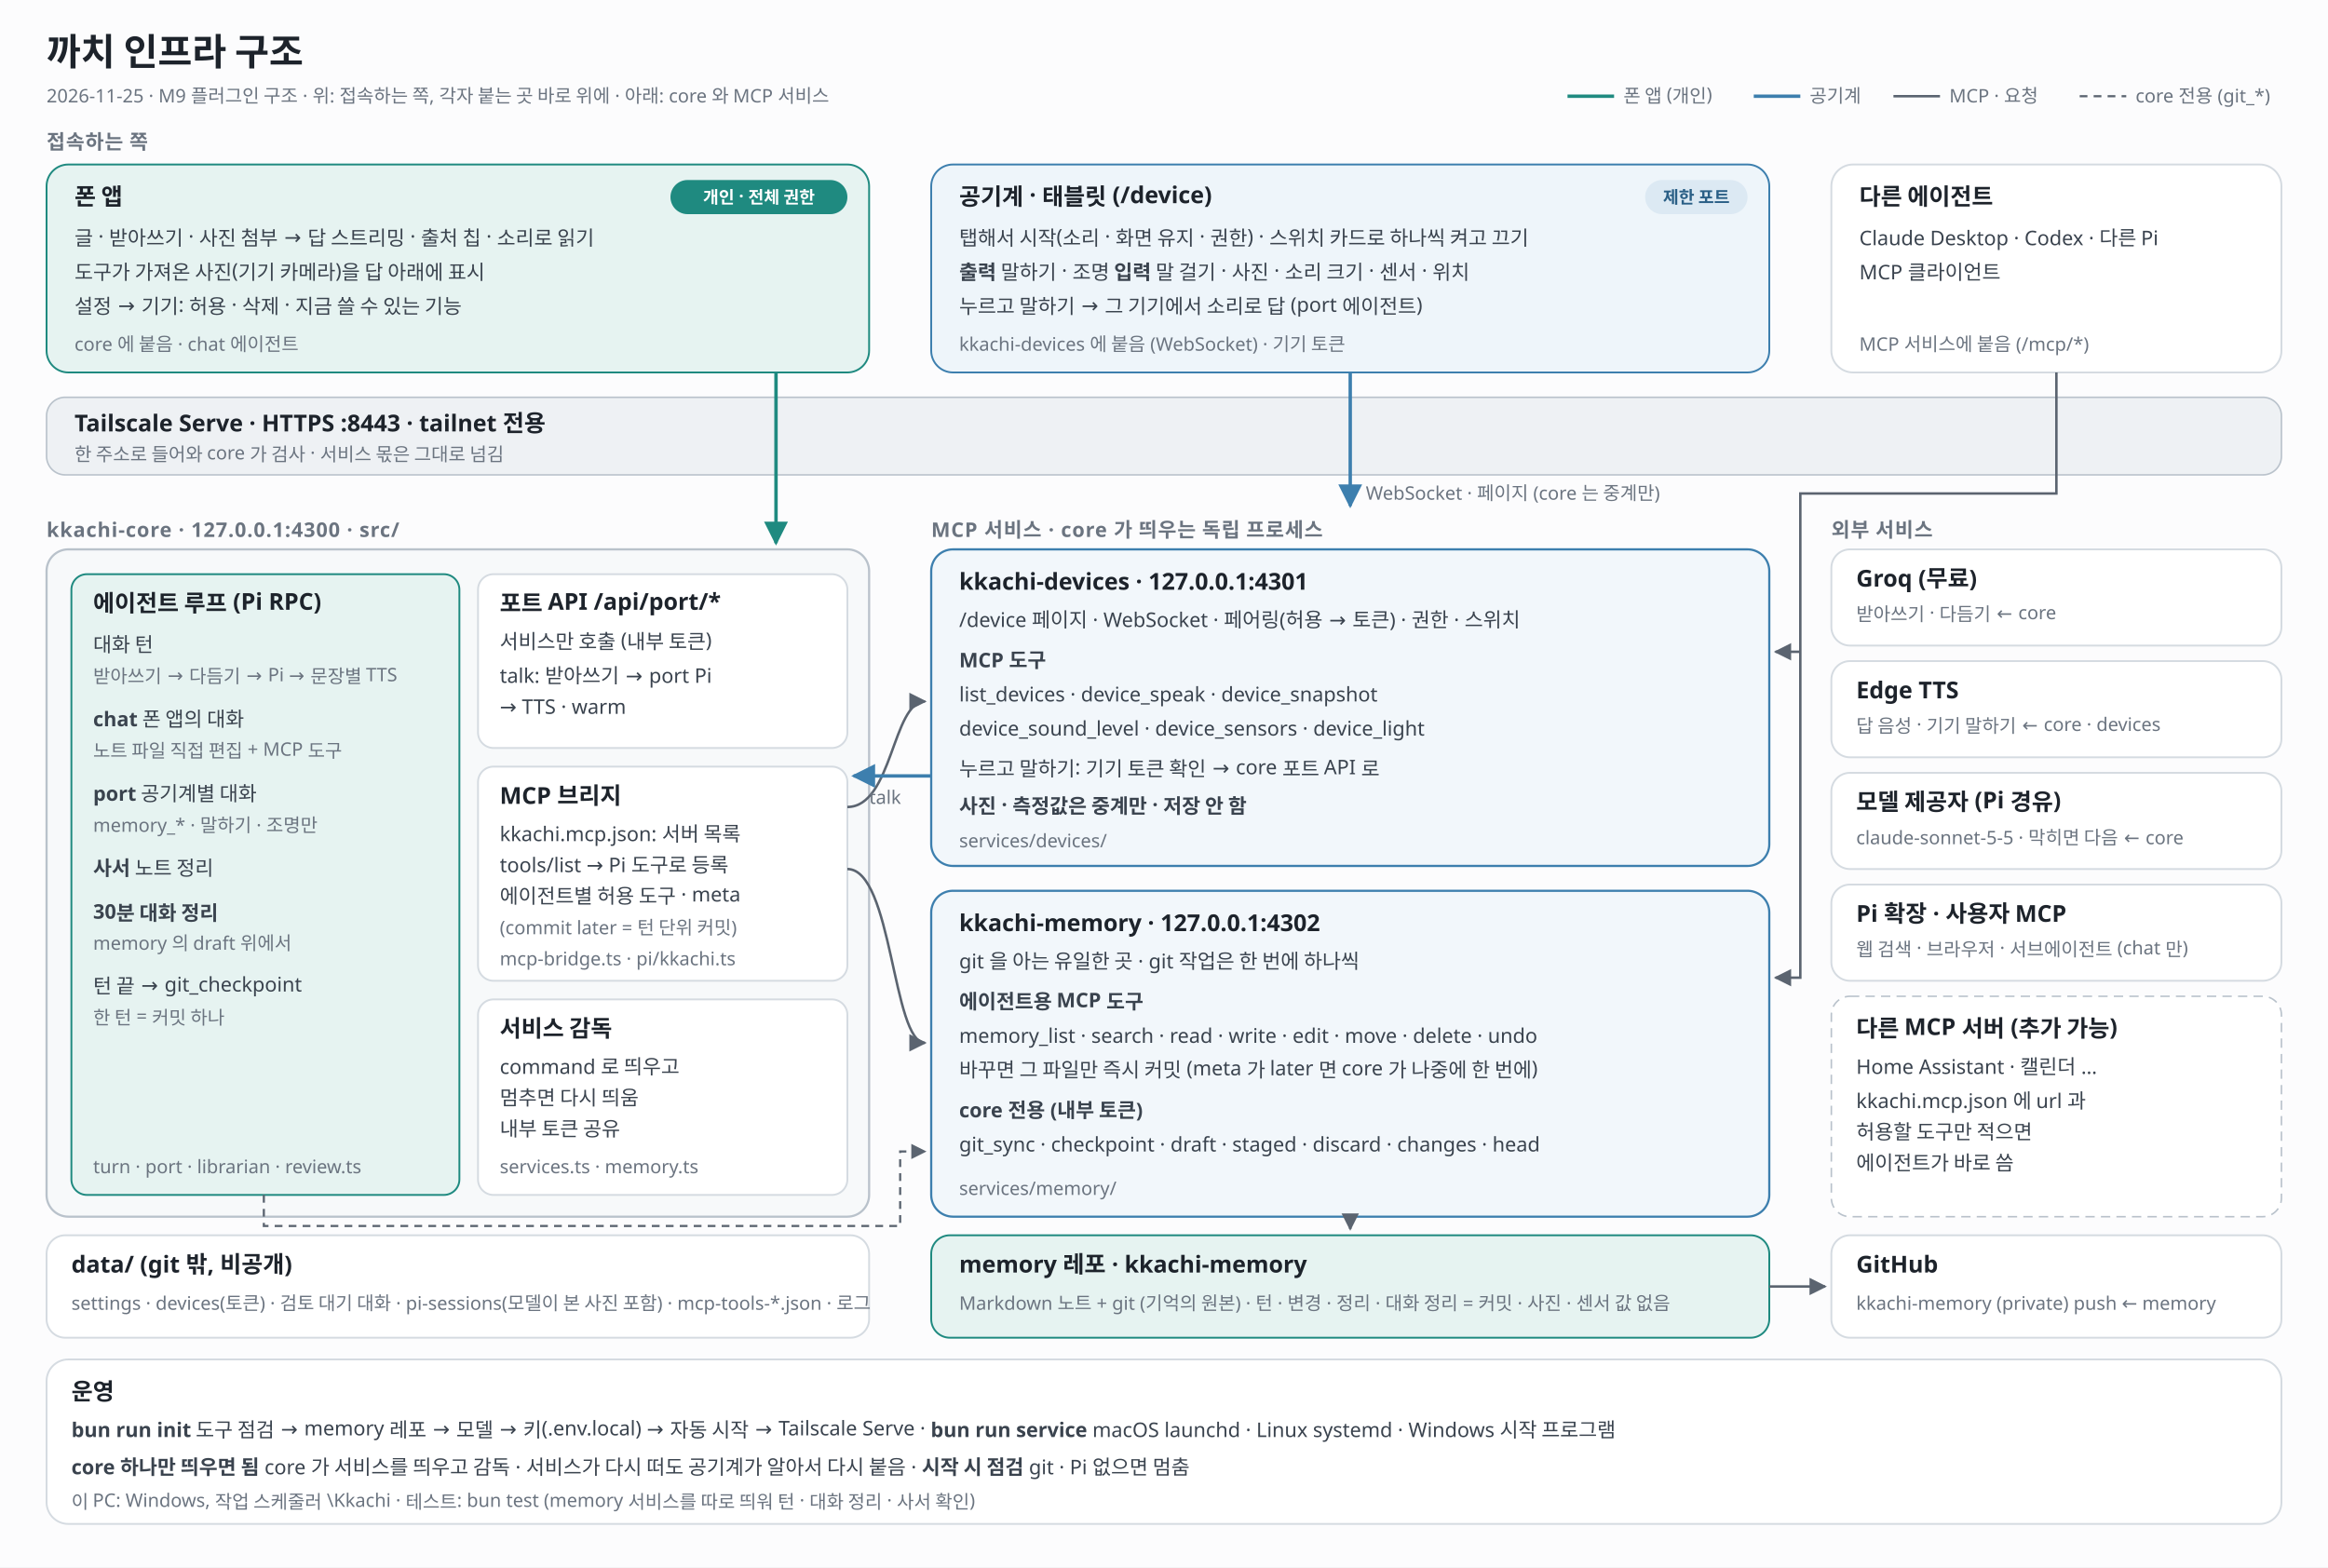
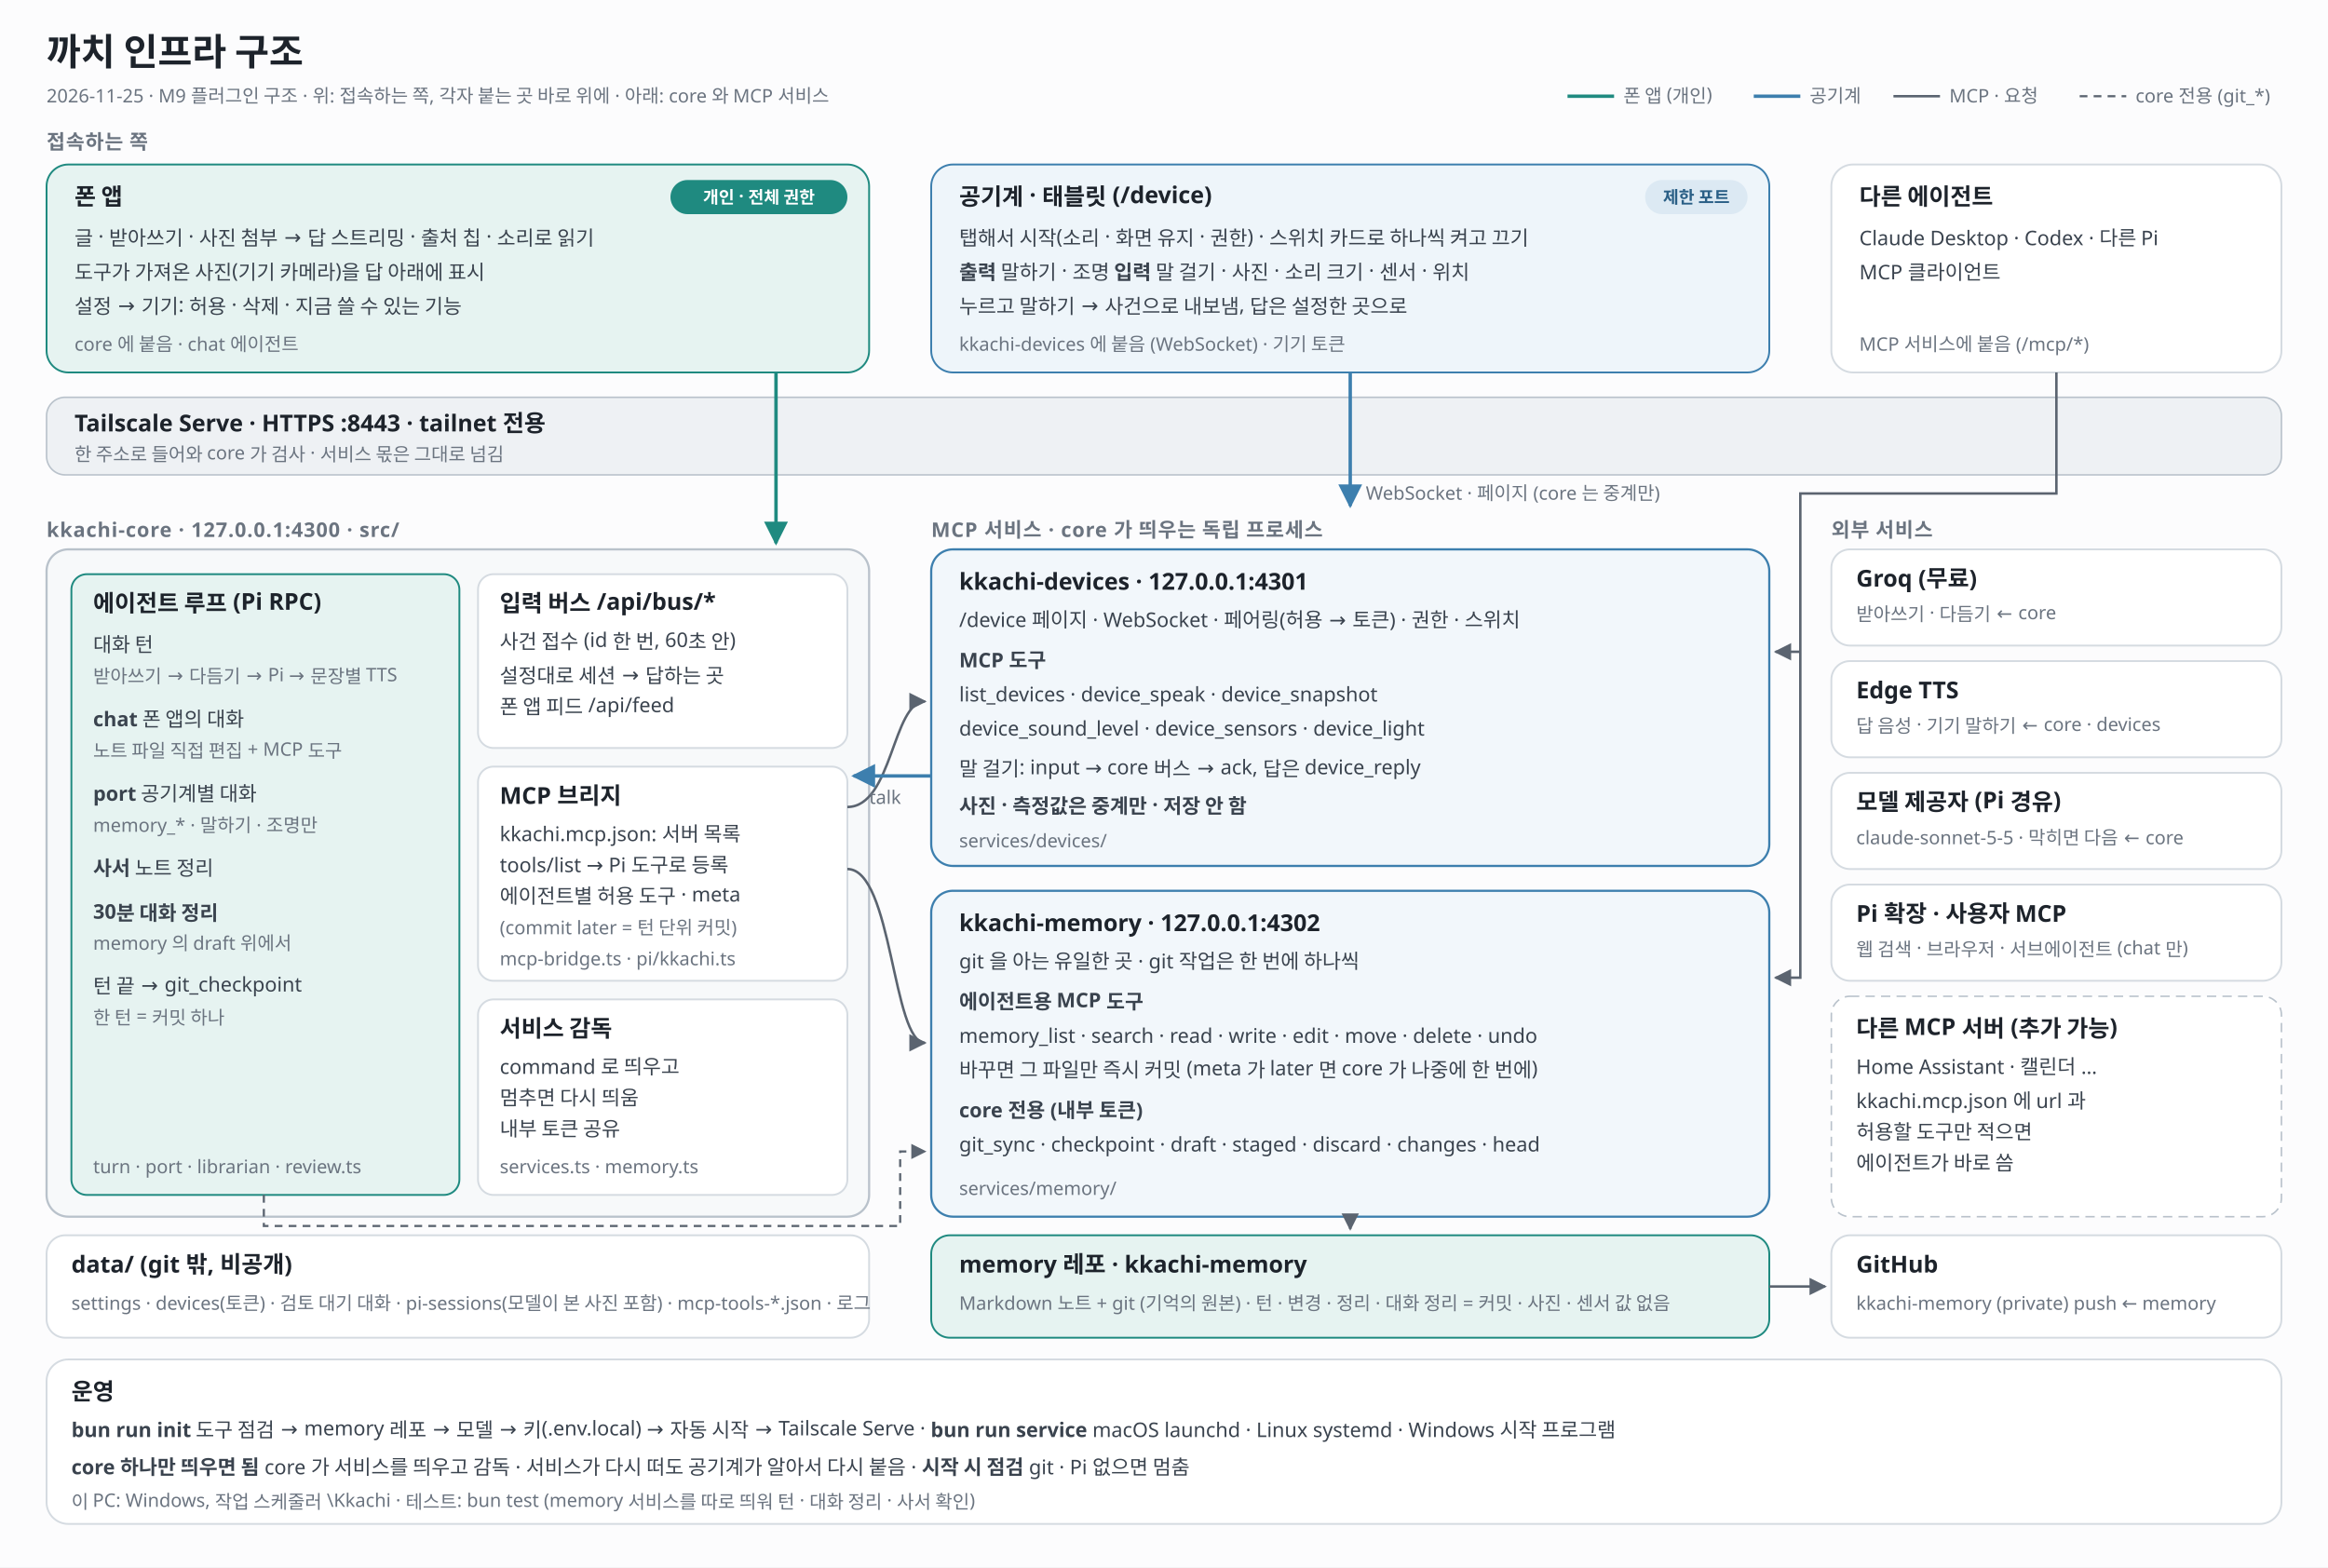
<svg xmlns="http://www.w3.org/2000/svg" viewBox="0 0 1500 1010" width="1500" height="1010" font-family="SUIT Variable, Apple SD Gothic Neo, Malgun Gothic, sans-serif">
  <defs>
    <marker id="a" viewBox="0 0 10 10" refX="9" refY="5" markerWidth="7" markerHeight="7" orient="auto-start-reverse">
      <path d="M0 0L10 5L0 10z" fill="#5b6470" />
    </marker>
    <marker id="t" viewBox="0 0 10 10" refX="9" refY="5" markerWidth="7" markerHeight="7" orient="auto-start-reverse">
      <path d="M0 0L10 5L0 10z" fill="#1f8a80" />
    </marker>
    <marker id="b" viewBox="0 0 10 10" refX="9" refY="5" markerWidth="7" markerHeight="7" orient="auto-start-reverse">
      <path d="M0 0L10 5L0 10z" fill="#3d7fae" />
    </marker>
    <style>
      .h { font-size: 15px; font-weight: 700; fill: #1d232b; }
      .t { font-size: 13px; fill: #3a434e; }
      .m { font-size: 12px; fill: #6b7480; }
      .col { font-size: 13px; font-weight: 700; fill: #6b7480; letter-spacing: .04em; }
      .box { fill: #ffffff; stroke: #d5dbe1; stroke-width: 1.2; }
      .sub { fill: #f3f5f7; }
      .core { fill: #f7f9fa; stroke: #b9c2cb; stroke-width: 1.4; }
      .svc { fill: #f2f7fb; stroke: #3d7fae; stroke-width: 1.4; }
      .teal { fill: #e6f3f1; stroke: #1f8a80; stroke-width: 1.2; }
      .badge { font-size: 11px; font-weight: 700; }
      .ln { stroke: #5b6470; stroke-width: 1.6; fill: none; }
      .lt { stroke: #1f8a80; stroke-width: 2.2; fill: none; }
      .lb { stroke: #3d7fae; stroke-width: 2.2; fill: none; }
      .ld { stroke: #5b6470; stroke-width: 1.4; fill: none; stroke-dasharray: 5 4; }
    </style>
  </defs>
  <rect width="1500" height="1010" fill="#fcfcfd" />
  <text x="30" y="42" font-size="24" font-weight="800" fill="#1d232b">까치 인프라 구조</text>
  <text x="30" y="66" class="m">2026-11-25 · M9 플러그인 구조 · 위: 접속하는 쪽, 각자 붙는 곳 바로 위에 · 아래: core 와 MCP 서비스</text>
  <path d="M1010 62 H1040" class="lt" />
  <text x="1046" y="66" class="m">폰 앱 (개인)</text>
  <path d="M1130 62 H1160" class="lb" />
  <text x="1166" y="66" class="m">공기계</text>
  <path d="M1220 62 H1250" class="ln" />
  <text x="1256" y="66" class="m">MCP · 요청</text>
  <path d="M1340 62 H1370" class="ld" />
  <text x="1376" y="66" class="m">core 전용 (git_*)</text>
  <text x="30" y="96" class="col">접속하는 쪽</text>
  <rect x="30" y="106" width="530" height="134" rx="14" class="teal" />
  <text x="48" y="132" class="h">폰 앱</text>
  <rect x="432" y="116" width="114" height="22" rx="11" fill="#1f8a80" />
  <text x="489" y="131" class="badge" fill="#fff" text-anchor="middle">개인 · 전체 권한</text>
  <text x="48" y="158" class="t">글 · 받아쓰기 · 사진 첨부 → 답 스트리밍 · 출처 칩 · 소리로 읽기</text>
  <text x="48" y="180" class="t">도구가 가져온 사진(기기 카메라)을 답 아래에 표시</text>
  <text x="48" y="202" class="t">설정 → 기기: 허용 · 삭제 · 지금 쓸 수 있는 기능</text>
  <text x="48" y="226" class="m">core 에 붙음 · chat 에이전트</text>
  <rect x="600" y="106" width="540" height="134" rx="14" fill="#eef5fa" stroke="#3d7fae" stroke-width="1.2" />
  <text x="618" y="132" class="h">공기계 · 태블릿 (/device)</text>
  <rect x="1060" y="116" width="66" height="22" rx="11" fill="#dce9f3" />
  <text x="1093" y="131" class="badge" fill="#2a5f86" text-anchor="middle">제한 포트</text>
  <text x="618" y="158" class="t">탭해서 시작(소리 · 화면 유지 · 권한) · 스위치 카드로 하나씩 켜고 끄기</text>
  <text x="618" y="180" class="t">
    <tspan font-weight="700">출력</tspan> 말하기 · 조명    <tspan font-weight="700">입력</tspan> 말 걸기 · 사진 · 소리 크기 · 센서 · 위치</text>
-   <text x="618" y="202" class="t">누르고 말하기 → 그 기기에서 소리로 답 (port 에이전트)</text>
+   <text x="618" y="202" class="t">누르고 말하기 → 사건으로 내보냄, 답은 설정한 곳으로</text>
  <text x="618" y="226" class="m">kkachi-devices 에 붙음 (WebSocket) · 기기 토큰</text>
  <rect x="1180" y="106" width="290" height="134" rx="14" class="box" />
  <text x="1198" y="132" class="h">다른 에이전트</text>
  <text x="1198" y="158" class="t">Claude Desktop · Codex · 다른 Pi</text>
  <text x="1198" y="180" class="t">MCP 클라이언트</text>
  <text x="1198" y="226" class="m">MCP 서비스에 붙음 (/mcp/*)</text>
  <rect x="30" y="256" width="1440" height="50" rx="12" fill="#eef1f4" stroke="#b9c2cb" />
  <text x="48" y="278" class="h">Tailscale Serve · HTTPS :8443 · tailnet 전용</text>
  <text x="48" y="297" class="m">한 주소로 들어와 core 가 검사 · 서비스 몫은 그대로 넘김</text>
  <path d="M500 240 V350" class="lt" marker-end="url(#t)" />
  <path d="M870 240 V326" class="lb" marker-end="url(#b)" />
  <text x="880" y="322" class="m" fill="#2a5f86">WebSocket · 페이지 (core 는 중계만)</text>
  <path d="M1325 240 V318 H1160 V630 H1144" class="ln" marker-end="url(#a)" />
  <path d="M1160 420 H1144" class="ln" marker-end="url(#a)" />
  <text x="30" y="346" class="col">kkachi-core · 127.0.0.1:4300 · src/</text>
  <rect x="30" y="354" width="530" height="430" rx="14" class="core" />
  <rect x="46" y="370" width="250" height="400" rx="10" class="teal" />
  <text x="60" y="394" class="h">에이전트 루프 (Pi RPC)</text>
  <text x="60" y="420" class="t">대화 턴</text>
  <text x="60" y="440" class="m">받아쓰기 → 다듬기 → Pi → 문장별 TTS</text>
  <text x="60" y="468" class="t">
    <tspan font-weight="700">chat</tspan> 폰 앱의 대화</text>
  <text x="60" y="488" class="m">노트 파일 직접 편집 + MCP 도구</text>
  <text x="60" y="516" class="t">
    <tspan font-weight="700">port</tspan> 공기계별 대화</text>
  <text x="60" y="536" class="m">memory_* · 말하기 · 조명만</text>
  <text x="60" y="564" class="t">
    <tspan font-weight="700">사서</tspan> 노트 정리</text>
  <text x="60" y="592" class="t">
    <tspan font-weight="700">30분 대화 정리</tspan>
  </text>
  <text x="60" y="612" class="m">memory 의 draft 위에서</text>
  <text x="60" y="640" class="t">턴 끝 → git_checkpoint</text>
  <text x="60" y="660" class="m">한 턴 = 커밋 하나</text>
  <text x="60" y="756" class="m">turn · port · librarian · review.ts</text>
  <rect x="308" y="370" width="238" height="112" rx="10" class="box" />
-   <text x="322" y="394" class="h">포트 API /api/port/*</text>
-   <text x="322" y="418" class="t">서비스만 호출 (내부 토큰)</text>
-   <text x="322" y="440" class="t">talk: 받아쓰기 → port Pi</text>
-   <text x="322" y="460" class="t">        → TTS · warm</text>
+   <text x="322" y="394" class="h">입력 버스 /api/bus/*</text>
+   <text x="322" y="418" class="t">사건 접수 (id 한 번, 60초 안)</text>
+   <text x="322" y="440" class="t">설정대로 세션 → 답하는 곳</text>
+   <text x="322" y="460" class="t">폰 앱 피드 /api/feed</text>
  <rect x="308" y="494" width="238" height="138" rx="10" class="box" />
  <text x="322" y="518" class="h">MCP 브리지</text>
  <text x="322" y="542" class="t">kkachi.mcp.json: 서버 목록</text>
  <text x="322" y="562" class="t">tools/list → Pi 도구로 등록</text>
  <text x="322" y="582" class="t">에이전트별 허용 도구 · meta</text>
  <text x="322" y="602" class="m">(commit later = 턴 단위 커밋)</text>
  <text x="322" y="622" class="m">mcp-bridge.ts · pi/kkachi.ts</text>
  <rect x="308" y="644" width="238" height="126" rx="10" class="box" />
  <text x="322" y="668" class="h">서비스 감독</text>
  <text x="322" y="692" class="t">command 로 띄우고</text>
  <text x="322" y="712" class="t">멈추면 다시 띄움</text>
  <text x="322" y="732" class="t">내부 토큰 공유</text>
  <text x="322" y="756" class="m">services.ts · memory.ts</text>
  <text x="600" y="346" class="col">MCP 서비스 · core 가 띄우는 독립 프로세스</text>
  <rect x="600" y="354" width="540" height="204" rx="14" class="svc" />
  <text x="618" y="380" class="h">kkachi-devices · 127.0.0.1:4301</text>
  <text x="618" y="404" class="t">/device 페이지 · WebSocket · 페어링(허용 → 토큰) · 권한 · 스위치</text>
  <text x="618" y="430" class="t" font-weight="700">MCP 도구</text>
  <text x="618" y="452" class="t">list_devices · device_speak · device_snapshot</text>
  <text x="618" y="474" class="t">device_sound_level · device_sensors · device_light</text>
-   <text x="618" y="500" class="t">누르고 말하기: 기기 토큰 확인 → core 포트 API 로</text>
+   <text x="618" y="500" class="t">말 걸기: input → core 버스 → ack, 답은 device_reply</text>
  <text x="618" y="524" class="t" font-weight="700" fill="#1f8a80">사진 · 측정값은 중계만 · 저장 안 함</text>
  <text x="618" y="546" class="m">services/devices/</text>
  <rect x="600" y="574" width="540" height="210" rx="14" class="svc" />
  <text x="618" y="600" class="h">kkachi-memory · 127.0.0.1:4302</text>
  <text x="618" y="624" class="t">git 을 아는 유일한 곳 · git 작업은 한 번에 하나씩</text>
  <text x="618" y="650" class="t" font-weight="700">에이전트용 MCP 도구</text>
  <text x="618" y="672" class="t">memory_list · search · read · write · edit · move · delete · undo</text>
  <text x="618" y="694" class="t">바꾸면 그 파일만 즉시 커밋 (meta 가 later 면 core 가 나중에 한 번에)</text>
  <text x="618" y="720" class="t" font-weight="700">core 전용 (내부 토큰)</text>
  <text x="618" y="742" class="t">git_sync · checkpoint · draft · staged · discard · changes · head</text>
  <text x="618" y="770" class="m">services/memory/</text>
  <path d="M546 520 C 575 520, 575 452, 596 452" class="ln" marker-end="url(#a)" />
  <path d="M546 560 C 575 560, 575 672, 596 672" class="ln" marker-end="url(#a)" />
  <path d="M600 500 H550" class="lb" marker-end="url(#b)" />
  <text x="560" y="518" class="m" fill="#2a5f86">talk</text>
  <path d="M170 770 V790 H580 V742 H596" class="ld" marker-end="url(#a)" />
  <text x="1180" y="346" class="col">외부 서비스</text>
  <rect x="1180" y="354" width="290" height="62" rx="12" class="box" />
  <text x="1196" y="378" class="h">Groq (무료)</text>
  <text x="1196" y="400" class="m">받아쓰기 · 다듬기 ← core</text>
  <rect x="1180" y="426" width="290" height="62" rx="12" class="box" />
  <text x="1196" y="450" class="h">Edge TTS</text>
  <text x="1196" y="472" class="m">답 음성 · 기기 말하기 ← core · devices</text>
  <rect x="1180" y="498" width="290" height="62" rx="12" class="box" />
  <text x="1196" y="522" class="h">모델 제공자 (Pi 경유)</text>
  <text x="1196" y="544" class="m">claude-sonnet-5-5 · 막히면 다음 ← core</text>
  <rect x="1180" y="570" width="290" height="62" rx="12" class="box" />
  <text x="1196" y="594" class="h">Pi 확장 · 사용자 MCP</text>
  <text x="1196" y="616" class="m">웹 검색 · 브라우저 · 서브에이전트 (chat 만)</text>
  <rect x="1180" y="642" width="290" height="142" rx="12" fill="#ffffff" stroke="#b9c2cb" stroke-dasharray="6 4" />
  <text x="1196" y="668" class="h">다른 MCP 서버 (추가 가능)</text>
  <text x="1196" y="692" class="t">Home Assistant · 캘린더 …</text>
  <text x="1196" y="714" class="t">kkachi.mcp.json 에 url 과</text>
  <text x="1196" y="734" class="t">허용할 도구만 적으면</text>
  <text x="1196" y="754" class="t">에이전트가 바로 씀</text>
  <rect x="30" y="796" width="530" height="66" rx="12" class="box" />
  <text x="46" y="820" class="h">data/ (git 밖, 비공개)</text>
  <text x="46" y="844" class="m">settings · devices(토큰) · 검토 대기 대화 · pi-sessions(모델이 본 사진 포함) · mcp-tools-*.json · 로그</text>
  <rect x="600" y="796" width="540" height="66" rx="12" class="teal" />
  <text x="618" y="820" class="h">memory 레포 · kkachi-memory</text>
  <text x="618" y="844" class="m">Markdown 노트 + git (기억의 원본) · 턴 · 변경 · 정리 · 대화 정리 = 커밋 · 사진 · 센서 값 없음</text>
  <path d="M870 784 V792" class="ln" marker-end="url(#a)" />
  <rect x="1180" y="796" width="290" height="66" rx="12" class="box" />
  <text x="1196" y="820" class="h">GitHub</text>
  <text x="1196" y="844" class="m">kkachi-memory (private) push ← memory</text>
  <path d="M1140 829 H1176" class="ln" marker-end="url(#a)" />
  <rect x="30" y="876" width="1440" height="106" rx="14" class="box" />
  <text x="46" y="902" class="h">운영</text>
  <text x="46" y="926" class="t">
    <tspan font-weight="700">bun run init</tspan>  도구 점검 → memory 레포 → 모델 → 키(.env.local) → 자동 시작 → Tailscale Serve   ·   <tspan font-weight="700">bun run service</tspan>  macOS launchd · Linux systemd · Windows 시작 프로그램</text>
  <text x="46" y="950" class="t">
    <tspan font-weight="700">core 하나만 띄우면 됨</tspan>  core 가 서비스를 띄우고 감독 · 서비스가 다시 떠도 공기계가 알아서 다시 붙음   ·   <tspan font-weight="700">시작 시 점검</tspan>  git · Pi 없으면 멈춤</text>
  <text x="46" y="972" class="m">이 PC: Windows, 작업 스케줄러 \Kkachi · 테스트: bun test (memory 서비스를 따로 띄워 턴 · 대화 정리 · 사서 확인)</text>
</svg>
